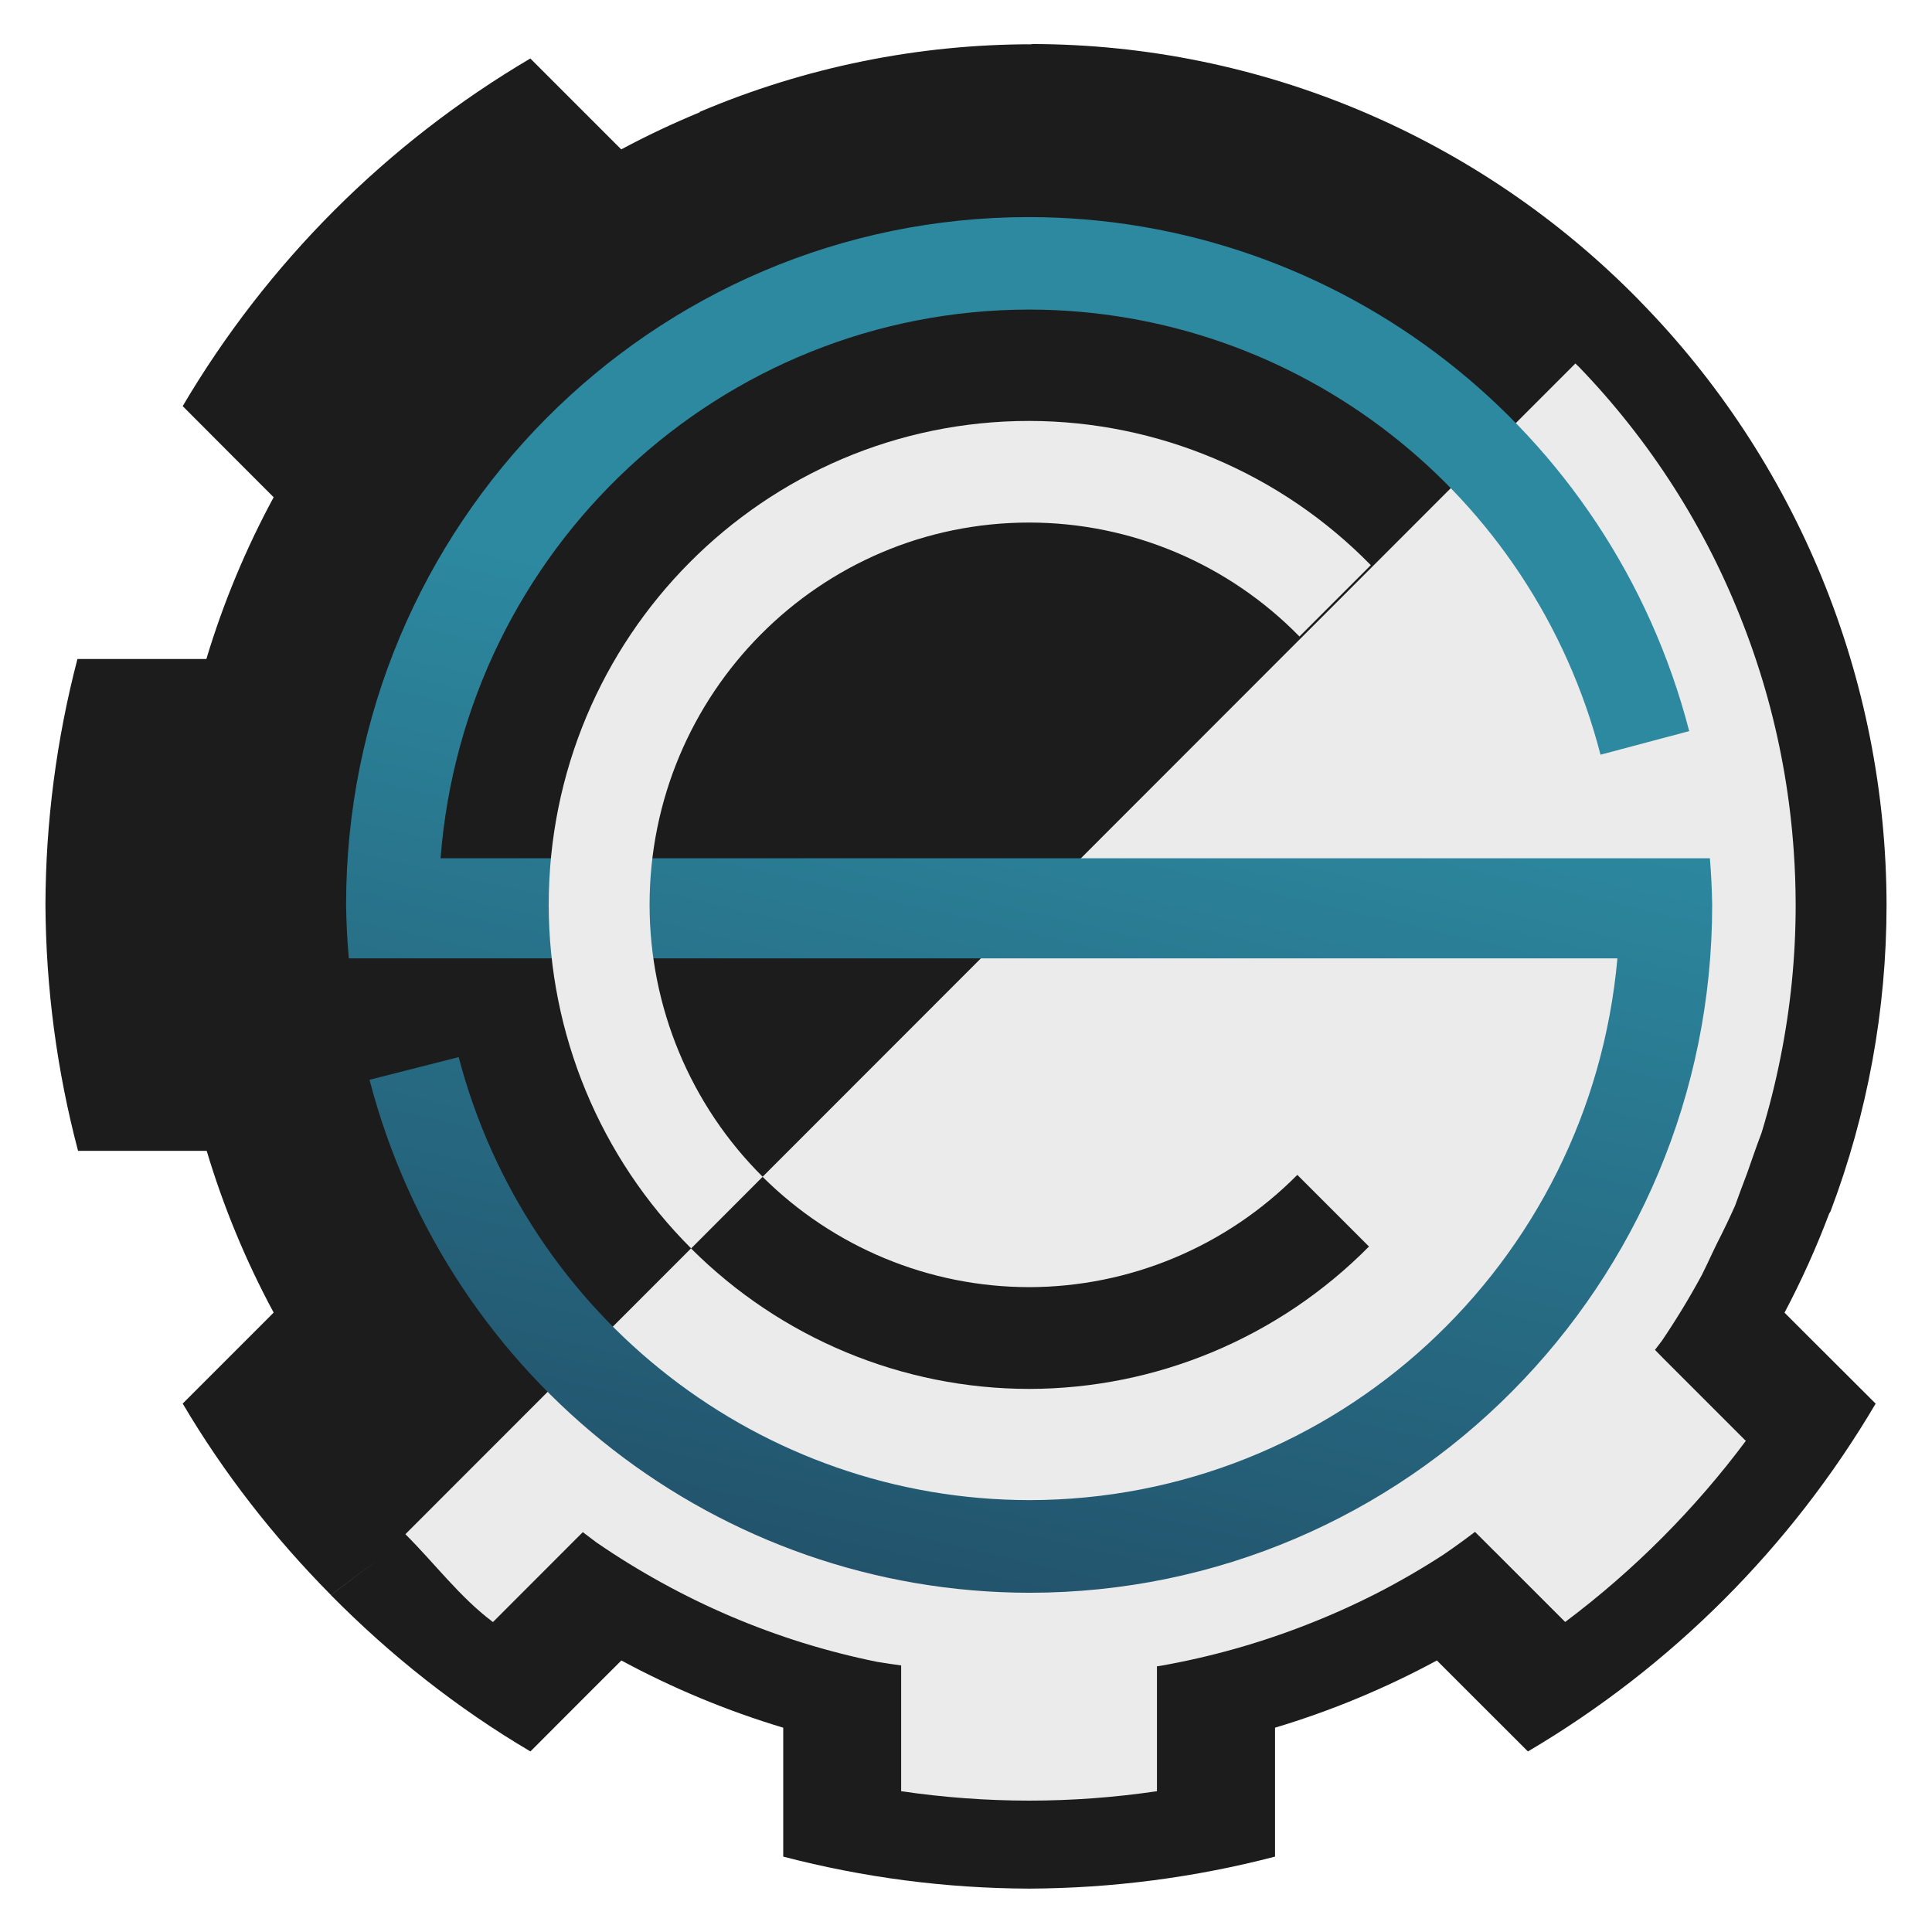
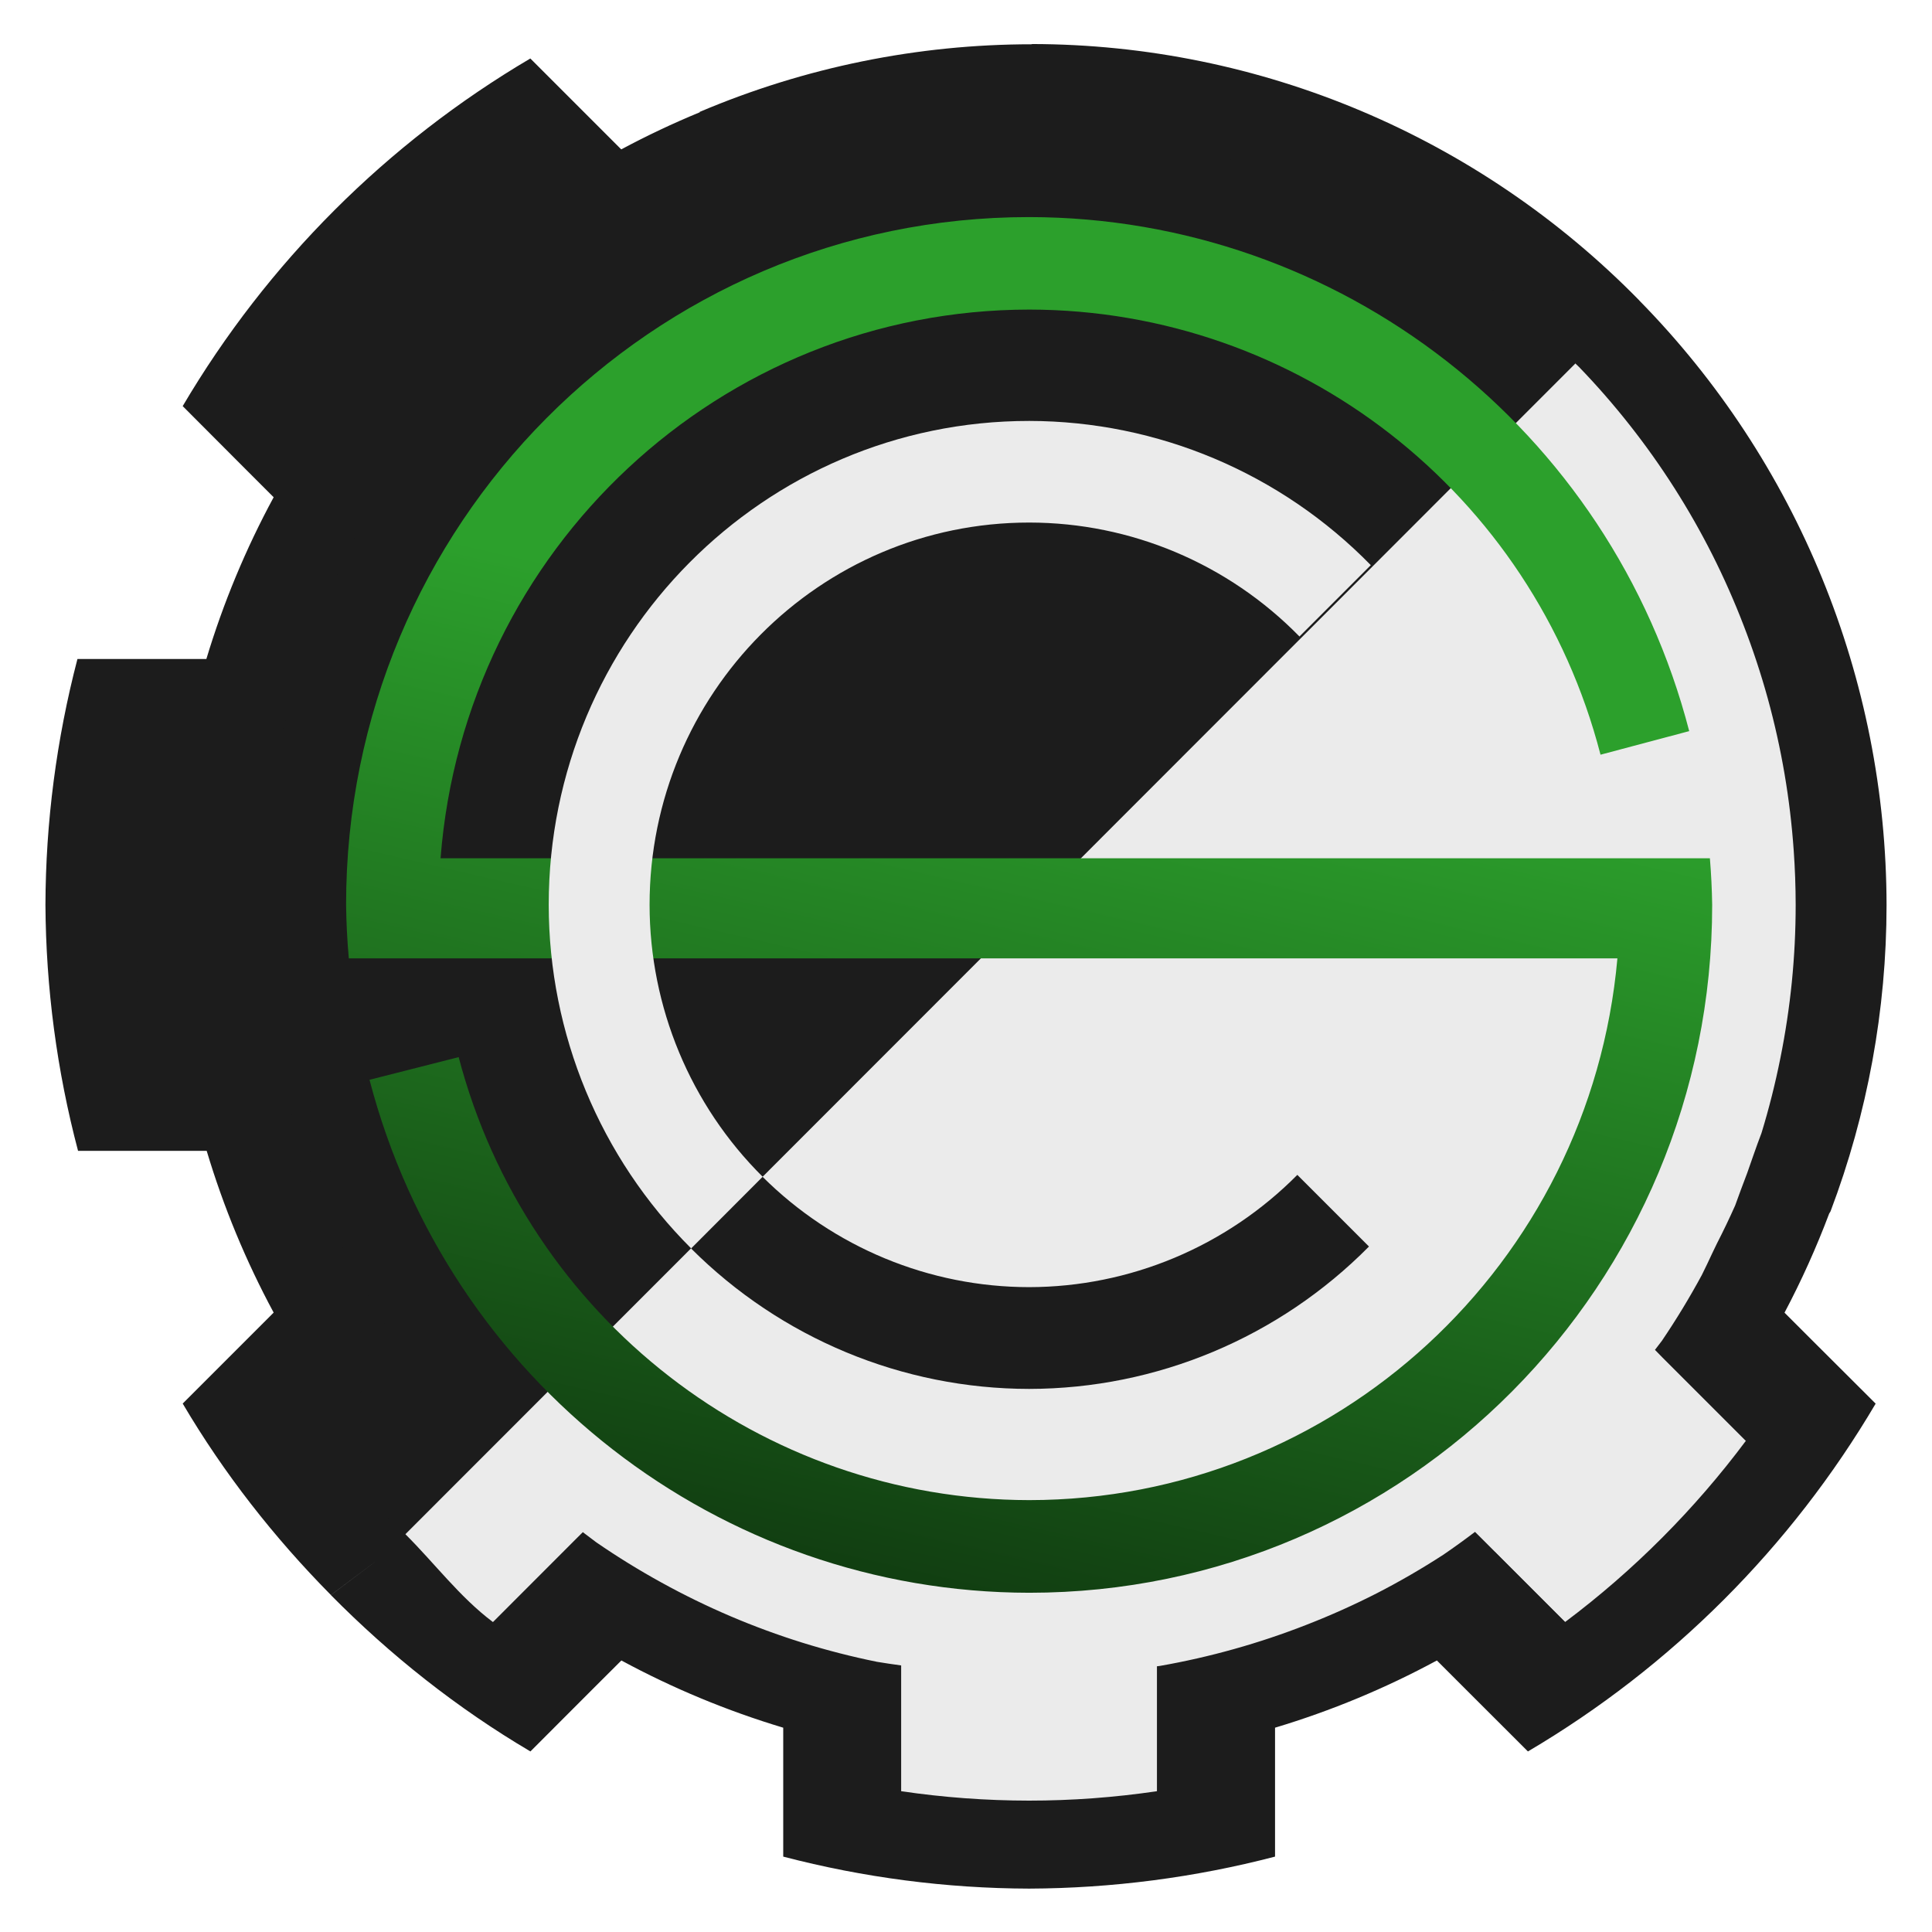
<svg xmlns="http://www.w3.org/2000/svg" xmlns:xlink="http://www.w3.org/1999/xlink" width="48" height="48" viewBox="0 0 12.7 12.7" version="1.1" id="svg882">
  <defs id="defs876">
    <linearGradient gradientTransform="matrix(0.8151087,0,0,0.8151087,1.573033,285.0707)" xlink:href="#linearGradient848" id="linearGradient821-9" x1="4.387" y1="13.293" x2="6.421" y2="4.484" gradientUnits="userSpaceOnUse" />
    <linearGradient id="linearGradient848">
-       <stop style="stop-color:#204760;stop-opacity:1;" offset="0" id="stop844" />
-       <stop style="stop-color:#2c89a0;stop-opacity:1" offset="1" id="stop846" />
+       <stop style="stop-color:#0b280b;stop-opacity:1" offset="0" id="stop844" />
+       <stop style="stop-color:#2ca02c;stop-opacity:1" offset="1" id="stop846" />
    </linearGradient>
  </defs>
  <g id="layer1" transform="translate(0,-284.3)">
    <path style="fill:#1c1c1c;fill-opacity:1;stroke:none;stroke-width:0.15" d="m 6.747,284.976 a 5.22,5.258 0 0 1 0.521,0.026 5.22,5.258 0 0 1 0.516,0.078 5.22,5.258 0 0 1 0.505,0.13 5.22,5.258 0 0 1 0.49,0.18 5.22,5.258 0 0 1 0.47,0.229 5.22,5.258 0 0 1 0.445,0.275 5.22,5.258 0 0 1 0.415,0.318 5.22,5.258 0 0 1 0.382,0.358 5.22,5.258 0 0 1 0.344,0.395 5.22,5.258 0 0 1 0.304,0.428 5.22,5.258 0 0 1 0.26,0.456 5.22,5.258 0 0 1 0.213,0.48 5.22,5.258 0 0 1 0.164,0.499 5.22,5.258 0 0 1 0.114,0.513 5.22,5.258 0 0 1 0.063,0.522 5.22,5.258 0 0 1 0.013,0.371 5.22,5.258 0 0 1 -0.026,0.525 5.22,5.258 0 0 1 -0.078,0.52 5.22,5.258 0 0 1 -0.129,0.509 5.22,5.258 0 0 1 -0.027,0.073 5.22,5.258 0 0 1 -0.028,0.078 5.228,5.228 0 0 1 -0.086,0.237 5.22,5.258 0 0 1 -0.038,0.105 5.22,5.258 0 0 1 -0.124,0.259 5.228,5.228 0 0 1 -0.032,0.067 5.22,5.258 0 0 1 -0.07,0.147 5.22,5.258 0 0 1 -0.273,0.448 5.22,5.258 0 0 1 -0.047,0.062 l 0.051,0.051 0.567,0.567 0.002,9.5e-4 c -0.349,0.468 -0.763,0.884 -1.231,1.234 l -0.003,-0.003 -0.567,-0.567 -0.044,-0.044 a 5.22,5.258 0 0 1 -0.215,0.155 5.22,5.258 0 0 1 -0.452,0.262 5.22,5.258 0 0 1 -0.477,0.214 5.22,5.258 0 0 1 -0.495,0.166 5.22,5.258 0 0 1 -0.509,0.115 5.22,5.258 0 0 1 -0.017,0.002 v 0.044 0.803 0.003 c -0.288,0.042 -0.579,0.064 -0.871,0.065 -0.292,-3.7e-4 -0.583,-0.022 -0.871,-0.064 v -0.003 -0.804 -0.05 a 5.22,5.258 0 0 1 -0.165,-0.025 5.22,5.258 0 0 1 -0.506,-0.13 5.22,5.258 0 0 1 -0.49,-0.18 5.22,5.258 0 0 1 -0.47,-0.229 5.22,5.258 0 0 1 -0.445,-0.275 5.22,5.258 0 0 1 -0.092,-0.07 l -0.042,0.042 -0.566,0.567 -0.004,0.003 C 2.629,294.766 2.214,294.35 1.865,293.882 l 9.581e-4,-9.4e-4 0.567,-0.566 0.053,-0.053 a 5.22,5.258 0 0 1 -0.132,-0.186 5.22,5.258 0 0 1 -0.146,-0.258 5.22,5.258 0 0 1 -0.113,-0.198 5.22,5.258 0 0 1 -0.09,-0.203 5.228,5.228 0 0 1 -0.061,-0.137 5.22,5.258 0 0 1 -0.062,-0.139 5.22,5.258 0 0 1 -0.045,-0.136 5.228,5.228 0 0 1 -0.096,-0.289 5.22,5.258 0 0 1 -0.024,-0.074 5.22,5.258 0 0 1 -0.017,-0.076 5.228,5.228 0 0 1 -9.582e-4,-0.003 5.228,5.228 0 0 1 -0.106,-0.457 h -0.075 -0.801 -0.003 c -0.043,-0.288 -0.066,-0.579 -0.067,-0.871 4.3912e-4,-0.292 0.022,-0.583 0.065,-0.871 h 0.004 0.803 0.079 a 5.228,5.228 0 0 1 0.024,-0.109 5.22,5.258 0 0 1 0.01,-0.065 5.22,5.258 0 0 1 0.036,-0.142 5.228,5.228 0 0 1 0.071,-0.28 5.22,5.258 0 0 1 0.022,-0.088 5.22,5.258 0 0 1 0.07,-0.193 5.228,5.228 0 0 1 0.067,-0.185 5.22,5.258 0 0 1 0.042,-0.116 5.22,5.258 0 0 1 0.123,-0.255 5.228,5.228 0 0 1 0.036,-0.075 5.22,5.258 0 0 1 0.069,-0.143 5.22,5.258 0 0 1 0.273,-0.448 5.22,5.258 0 0 1 0.046,-0.062 l -0.05,-0.05 -0.567,-0.566 -0.003,-0.003 c 0.35,-0.467 0.766,-0.882 1.234,-1.231 l 9.582e-4,9.5e-4 0.567,0.567 0.044,0.044 a 5.22,5.258 0 0 1 0.216,-0.156 5.22,5.258 0 0 1 0.453,-0.262 5.22,5.258 0 0 1 0.477,-0.215 5.22,5.258 0 0 1 0.118,-0.04 5.22,5.258 0 0 1 0.377,-0.126 5.22,5.258 0 0 1 0.122,-0.027 5.22,5.258 0 0 1 0.004,-9.6e-4 5.22,5.258 0 0 1 0.384,-0.087 5.22,5.258 0 0 1 0.11,-0.014 5.22,5.258 0 0 1 0.069,-0.008 5.22,5.258 0 0 1 0.339,-0.041 5.22,5.258 0 0 1 0.12,-0.004 5.22,5.258 0 0 1 0.042,-9.6e-4 5.22,5.258 0 0 1 0.208,-0.007 z" id="path1048-3" />
    <path style="fill:#ebebeb;fill-opacity:1;stroke:none;stroke-width:0.15" d="m 2.538,294.512 c 0.202,0.201 0.373,0.432 0.601,0.603 l 0.003,-0.003 0.566,-0.567 0.042,-0.042 a 5.22,5.258 0 0 0 0.092,0.069 5.22,5.258 0 0 0 0.445,0.275 5.22,5.258 0 0 0 0.47,0.229 5.22,5.258 0 0 0 0.49,0.18 5.22,5.258 0 0 0 0.506,0.13 5.22,5.258 0 0 0 0.165,0.025 v 0.049 0.804 0.003 c 0.288,0.042 0.579,0.064 0.871,0.065 0.292,-4e-4 0.583,-0.023 0.872,-0.065 v -0.003 -0.803 -0.045 a 5.22,5.258 0 0 0 0.016,-0.002 5.22,5.258 0 0 0 0.509,-0.115 5.22,5.258 0 0 0 0.495,-0.166 5.22,5.258 0 0 0 0.477,-0.214 5.22,5.258 0 0 0 0.452,-0.262 5.22,5.258 0 0 0 0.215,-0.156 l 0.044,0.044 0.567,0.567 0.004,0.003 c 0.467,-0.35 0.881,-0.766 1.23,-1.234 l -0.002,-9.5e-4 -0.567,-0.567 -0.051,-0.051 a 5.22,5.258 0 0 0 0.047,-0.062 5.22,5.258 0 0 0 0.273,-0.448 5.22,5.258 0 0 0 0.07,-0.147 5.228,5.228 0 0 0 0.032,-0.067 5.22,5.258 0 0 0 0.124,-0.259 5.22,5.258 0 0 0 0.037,-0.104 5.228,5.228 0 0 0 0.087,-0.237 5.22,5.258 0 0 0 0.028,-0.078 5.22,5.258 0 0 0 0.027,-0.074 5.22,5.258 0 0 0 0.128,-0.509 5.22,5.258 0 0 0 0.078,-0.52 5.22,5.258 0 0 0 0.026,-0.525 5.22,5.258 0 0 0 -0.013,-0.371 5.22,5.258 0 0 0 -0.063,-0.522 5.22,5.258 0 0 0 -0.114,-0.513 5.22,5.258 0 0 0 -0.165,-0.499 5.22,5.258 0 0 0 -0.213,-0.48 5.22,5.258 0 0 0 -0.26,-0.456 5.22,5.258 0 0 0 -0.303,-0.428 5.22,5.258 0 0 0 -0.344,-0.395 5.22,5.258 0 0 0 -0.028,-0.027 z" id="path1666" />
    <path style="fill:url(#linearGradient821-9);fill-opacity:1;stroke:none;stroke-width:0.126" d="m 6.765,285.727 a 4.489,4.521 0 0 0 -4.49,4.521 4.489,4.521 0 0 0 0.018,0.352 h 0.606 7.733 a 3.884,3.912 0 0 1 -3.866,3.561 3.884,3.912 0 0 1 -3.751,-2.912 l -0.586,0.149 a 4.489,4.521 0 0 0 4.337,3.372 4.489,4.521 0 0 0 4.489,-4.522 4.489,4.521 0 0 0 -0.015,-0.306 h -0.603 -7.741 a 3.884,3.912 0 0 1 3.871,-3.607 3.884,3.912 0 0 1 3.754,2.926 l 0.583,-0.155 a 4.489,4.521 0 0 0 -4.337,-3.379 z" id="path1543" />
    <path style="fill:#1c1c1c;fill-opacity:1;stroke:none;stroke-width:0.548" d="M 25.637 1.094 L 25.637 1.1 A 21.235 21.394 0 0 0 17.381 2.781 L 17.387 2.789 A 21.383 21.383 0 0 0 15.436 3.711 L 15.412 3.689 L 13.176 1.453 C 9.611 3.555 6.641 6.525 4.539 10.09 L 6.129 11.684 L 6.799 12.354 A 21.383 21.383 0 0 0 5.127 16.373 L 5.086 16.373 L 1.924 16.373 C 1.403 18.368 1.135 20.421 1.129 22.482 C 1.141 24.545 1.412 26.598 1.939 28.592 L 5.098 28.592 L 5.135 28.592 A 21.383 21.383 0 0 0 6.799 32.611 L 6.129 33.281 L 4.539 34.871 C 5.566 36.612 6.811 38.201 8.221 39.627 L 9.594 38.596 L 8.221 39.629 C 9.697 41.123 11.354 42.438 13.178 43.514 L 14.77 41.92 L 15.438 41.254 A 21.383 21.383 0 0 0 19.459 42.924 L 19.459 43.867 L 19.459 46.127 C 21.454 46.648 23.507 46.916 25.568 46.922 C 27.63 46.914 29.683 46.647 31.678 46.127 L 31.678 43.867 L 31.678 42.924 A 21.383 21.383 0 0 0 35.699 41.254 L 36.365 41.92 L 37.961 43.514 C 41.526 41.412 44.498 38.438 46.6 34.873 L 45.004 33.281 L 44.336 32.613 A 21.383 21.383 0 0 0 45.445 30.152 L 45.479 30.096 A 21.235 21.394 0 0 0 46.871 22.49 A 21.235 21.394 0 0 0 40.727 7.465 L 40.727 7.463 A 21.235 21.394 0 0 0 25.637 1.094 z M 25.57 3.295 A 19.046 19.184 0 0 1 27.473 3.393 A 19.046 19.184 0 0 1 29.354 3.68 A 19.046 19.184 0 0 1 31.199 4.154 A 19.046 19.184 0 0 1 32.986 4.812 A 19.046 19.184 0 0 1 34.699 5.646 A 19.046 19.184 0 0 1 36.322 6.648 A 19.046 19.184 0 0 1 37.84 7.811 A 19.046 19.184 0 0 1 39.15 9.039 L 39.15 9.041 A 19.046 19.184 0 0 1 39.23 9.117 A 19.046 19.184 0 0 1 40.488 10.559 A 19.046 19.184 0 0 1 41.596 12.119 A 19.046 19.184 0 0 1 42.543 13.783 A 19.046 19.184 0 0 1 43.318 15.533 A 19.046 19.184 0 0 1 43.92 17.354 A 19.046 19.184 0 0 1 44.336 19.225 A 19.046 19.184 0 0 1 44.564 21.127 A 19.046 19.184 0 0 1 44.613 22.48 A 19.046 19.184 0 0 1 44.518 24.395 A 19.046 19.184 0 0 1 44.232 26.293 A 19.046 19.184 0 0 1 43.764 28.15 A 19.046 19.184 0 0 1 43.664 28.418 A 19.046 19.184 0 0 1 43.562 28.705 A 19.076 19.076 0 0 1 43.248 29.57 A 19.046 19.184 0 0 1 43.109 29.951 A 19.046 19.184 0 0 1 42.656 30.896 A 19.076 19.076 0 0 1 42.539 31.139 A 19.046 19.184 0 0 1 42.281 31.678 A 19.046 19.184 0 0 1 41.289 33.312 A 19.046 19.184 0 0 1 41.117 33.537 L 41.301 33.725 L 43.369 35.793 L 43.377 35.795 C 42.102 37.503 40.592 39.018 38.887 40.297 L 38.875 40.287 L 36.807 38.219 L 36.646 38.059 A 19.046 19.184 0 0 1 35.859 38.627 A 19.046 19.184 0 0 1 34.211 39.582 A 19.046 19.184 0 0 1 32.471 40.363 A 19.046 19.184 0 0 1 30.664 40.969 A 19.046 19.184 0 0 1 28.807 41.391 A 19.046 19.184 0 0 1 28.744 41.398 L 28.744 41.561 L 28.744 44.49 L 28.744 44.502 C 27.692 44.657 26.633 44.736 25.566 44.736 C 24.5 44.735 23.441 44.657 22.389 44.502 L 22.389 44.49 L 22.389 41.557 L 22.389 41.377 A 19.046 19.184 0 0 1 21.787 41.287 A 19.046 19.184 0 0 1 19.941 40.814 A 19.046 19.184 0 0 1 18.152 40.156 A 19.046 19.184 0 0 1 16.438 39.32 A 19.046 19.184 0 0 1 14.814 38.318 A 19.046 19.184 0 0 1 14.48 38.066 L 14.326 38.219 L 12.26 40.287 L 12.246 40.299 C 11.421 39.679 10.802 38.843 10.072 38.117 L 10.072 38.115 C 9.295 37.342 8.415 36.676 7.758 35.795 L 7.76 35.791 L 9.83 33.725 L 10.023 33.531 A 19.046 19.184 0 0 1 9.541 32.854 A 19.046 19.184 0 0 1 9.006 31.914 A 19.046 19.184 0 0 1 8.596 31.189 A 19.046 19.184 0 0 1 8.264 30.447 A 19.076 19.076 0 0 1 8.041 29.947 A 19.046 19.184 0 0 1 7.816 29.441 A 19.046 19.184 0 0 1 7.654 28.947 A 19.076 19.076 0 0 1 7.305 27.891 A 19.046 19.184 0 0 1 7.217 27.621 A 19.046 19.184 0 0 1 7.154 27.342 A 19.076 19.076 0 0 1 7.15 27.334 A 19.076 19.076 0 0 1 6.764 25.664 L 6.488 25.664 L 3.566 25.664 L 3.555 25.664 C 3.4 24.613 3.314 23.551 3.311 22.486 C 3.312 21.42 3.391 20.361 3.545 19.309 L 3.561 19.309 L 6.488 19.309 L 6.777 19.309 A 19.076 19.076 0 0 1 6.865 18.912 A 19.046 19.184 0 0 1 6.9 18.674 A 19.046 19.184 0 0 1 7.029 18.158 A 19.076 19.076 0 0 1 7.289 17.135 A 19.046 19.184 0 0 1 7.371 16.814 A 19.046 19.184 0 0 1 7.627 16.109 A 19.076 19.076 0 0 1 7.869 15.438 A 19.046 19.184 0 0 1 8.023 15.014 A 19.046 19.184 0 0 1 8.471 14.084 A 19.076 19.076 0 0 1 8.6 13.809 A 19.046 19.184 0 0 1 8.852 13.287 A 19.046 19.184 0 0 1 9.848 11.652 A 19.046 19.184 0 0 1 10.014 11.428 L 9.83 11.244 L 7.762 9.178 L 7.752 9.168 C 9.03 7.463 10.545 5.95 12.254 4.676 L 12.258 4.68 L 14.326 6.748 L 14.486 6.906 A 19.046 19.184 0 0 1 15.275 6.338 A 19.046 19.184 0 0 1 16.926 5.383 A 19.046 19.184 0 0 1 18.666 4.602 A 19.046 19.184 0 0 1 19.096 4.455 A 19.046 19.184 0 0 1 20.471 3.994 A 19.046 19.184 0 0 1 20.914 3.893 A 19.046 19.184 0 0 1 20.93 3.891 A 19.046 19.184 0 0 1 22.328 3.574 A 19.046 19.184 0 0 1 22.729 3.523 A 19.046 19.184 0 0 1 22.98 3.494 A 19.046 19.184 0 0 1 24.219 3.344 A 19.046 19.184 0 0 1 24.654 3.33 A 19.046 19.184 0 0 1 24.809 3.326 A 19.046 19.184 0 0 1 25.57 3.303 L 25.57 3.295 z " transform="matrix(0.2645833,0,0,0.2645833,0,284.3)" id="path840" />
    <path style="fill:#ebebeb;fill-opacity:1;stroke:none;stroke-width:0.089" d="m 4.543,292.507 0.471,-0.471 a 2.495,2.513 0 0 1 -0.744,-1.788 2.495,2.513 0 0 1 2.496,-2.513 2.495,2.513 0 0 1 1.776,0.749 l 0.469,-0.469 a 3.158,3.181 0 0 0 -2.245,-0.948 3.158,3.181 0 0 0 -3.159,3.181 3.158,3.181 0 0 0 0.937,2.259 z" id="path2" />
    <path style="fill:#1c1c1c;fill-opacity:1;stroke:none;stroke-width:0.089" d="m 4.543,292.507 a 3.158,3.181 0 0 0 2.222,0.923 3.158,3.181 0 0 0 2.234,-0.936 l -0.471,-0.471 a 2.495,2.513 0 0 1 -1.763,0.738 2.495,2.513 0 0 1 -1.752,-0.725 z" id="path1671" />
  </g>
</svg>
